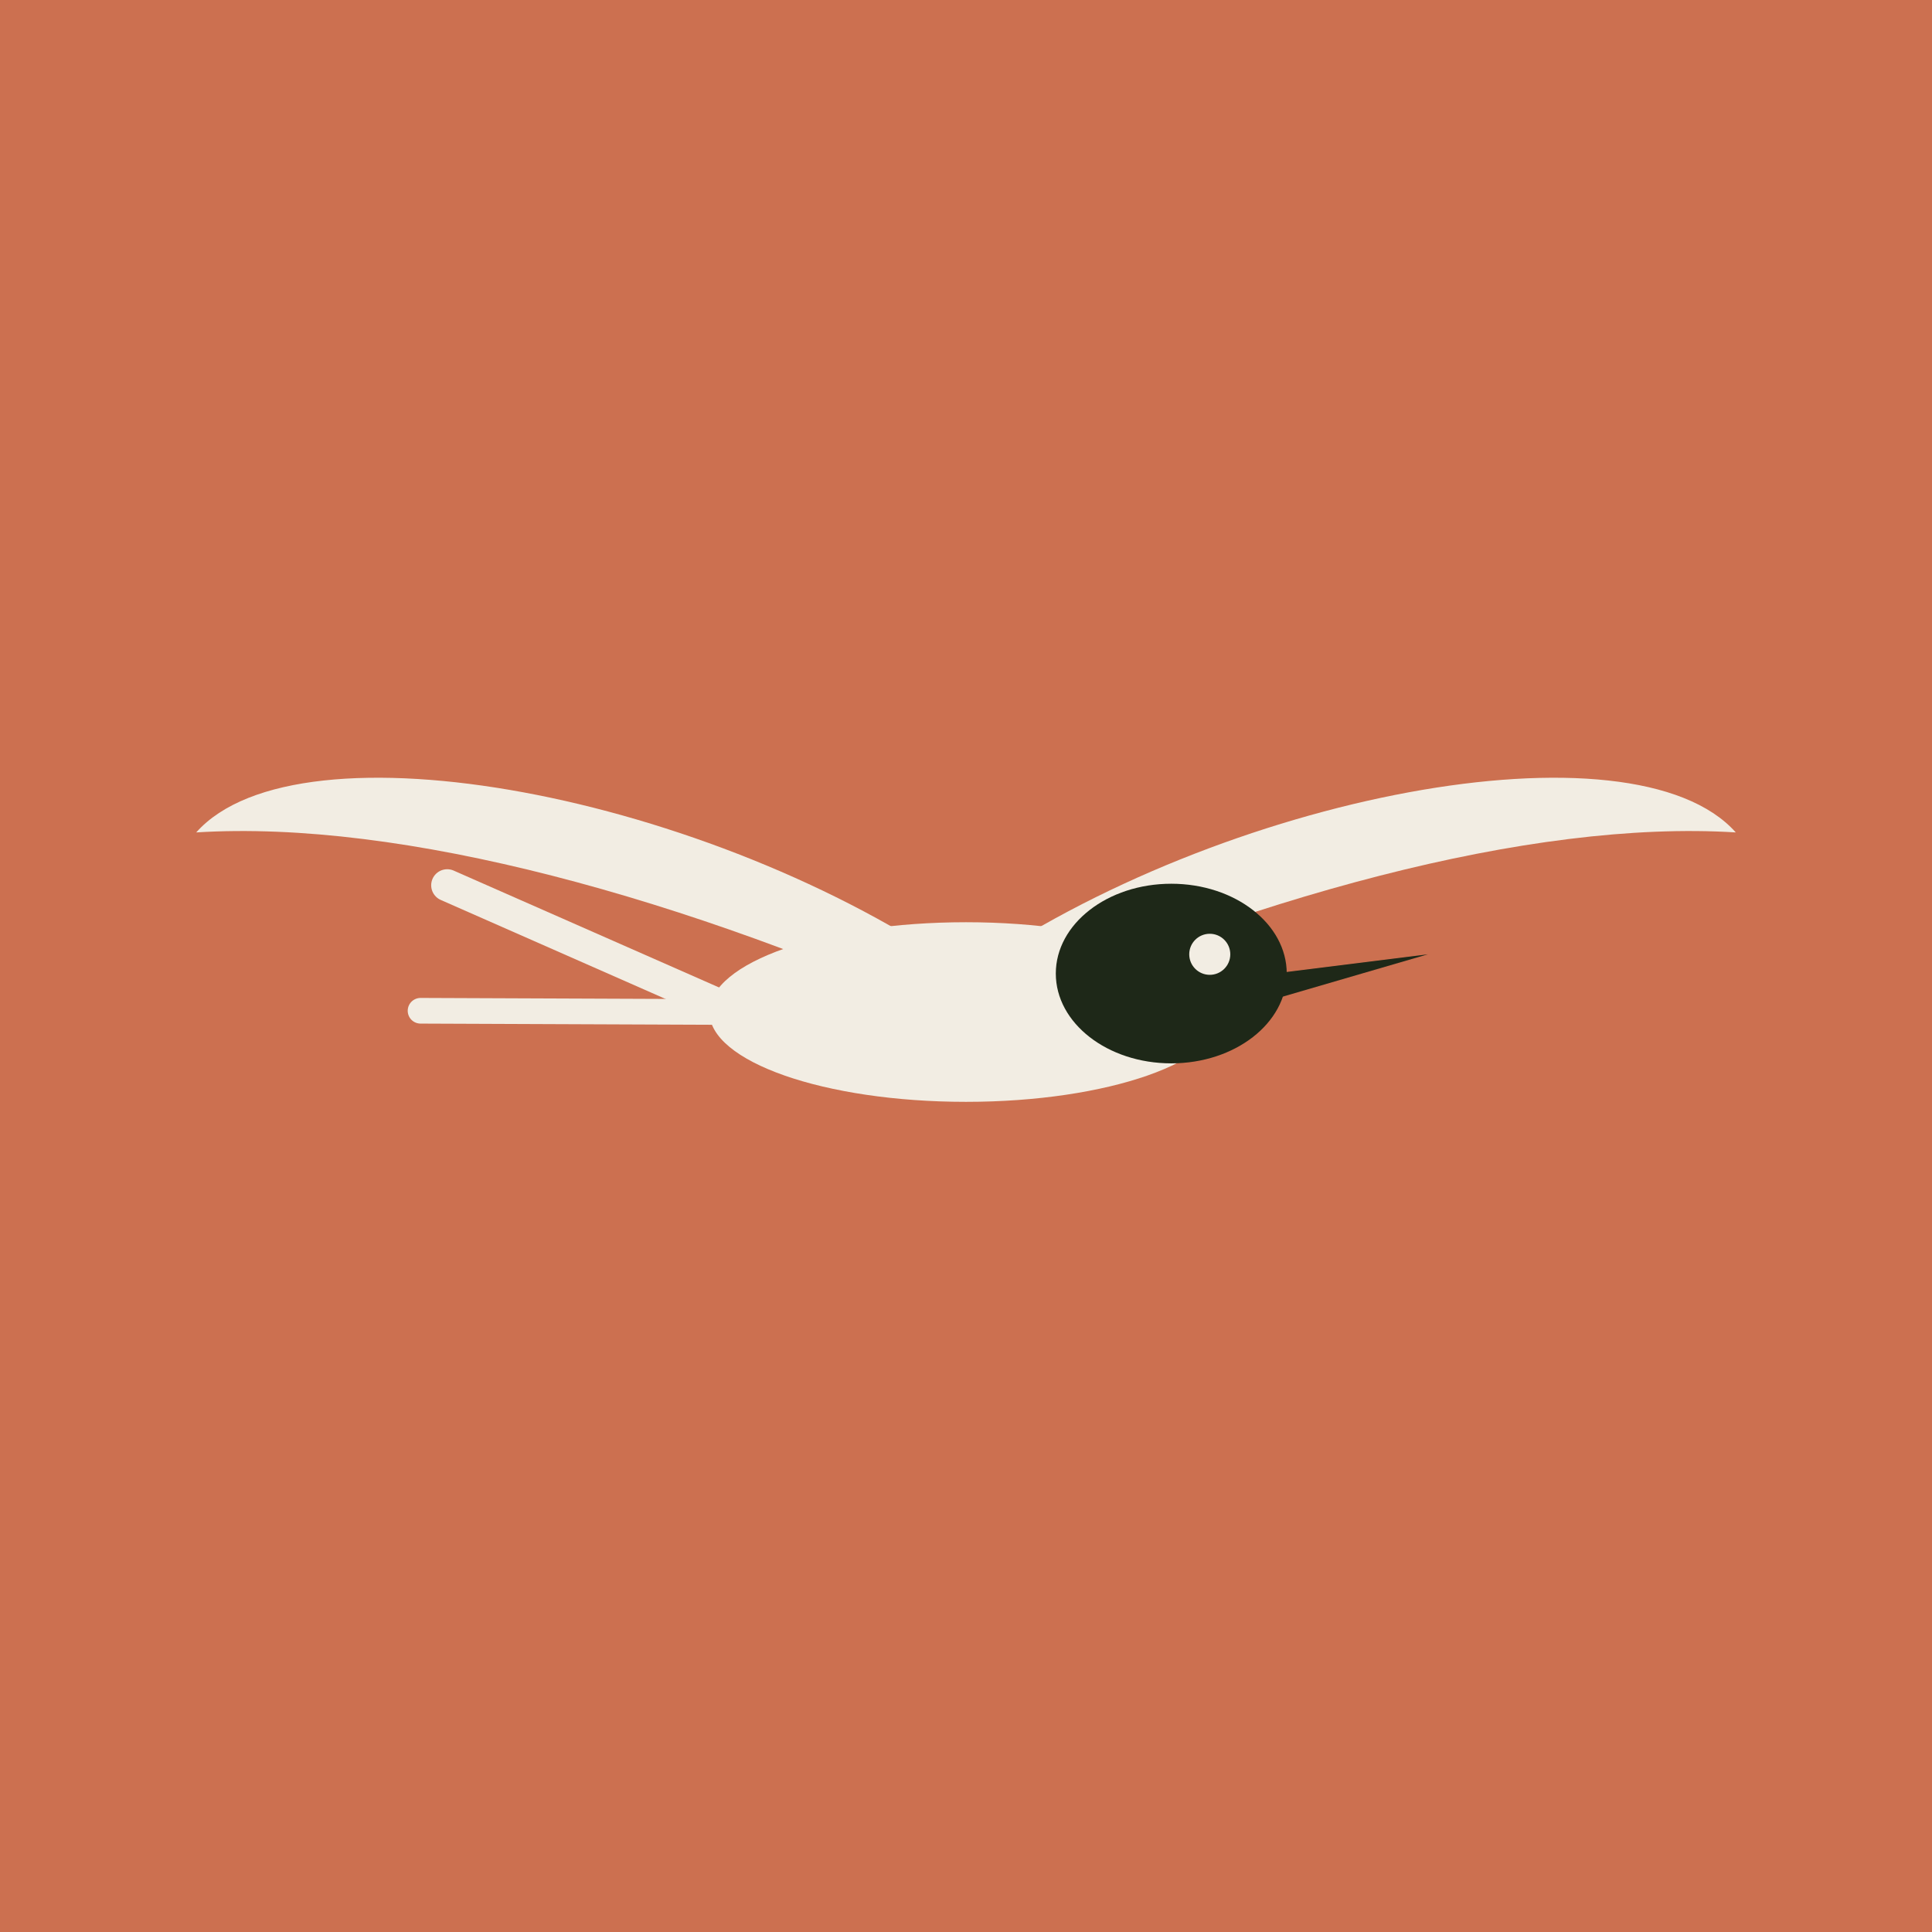
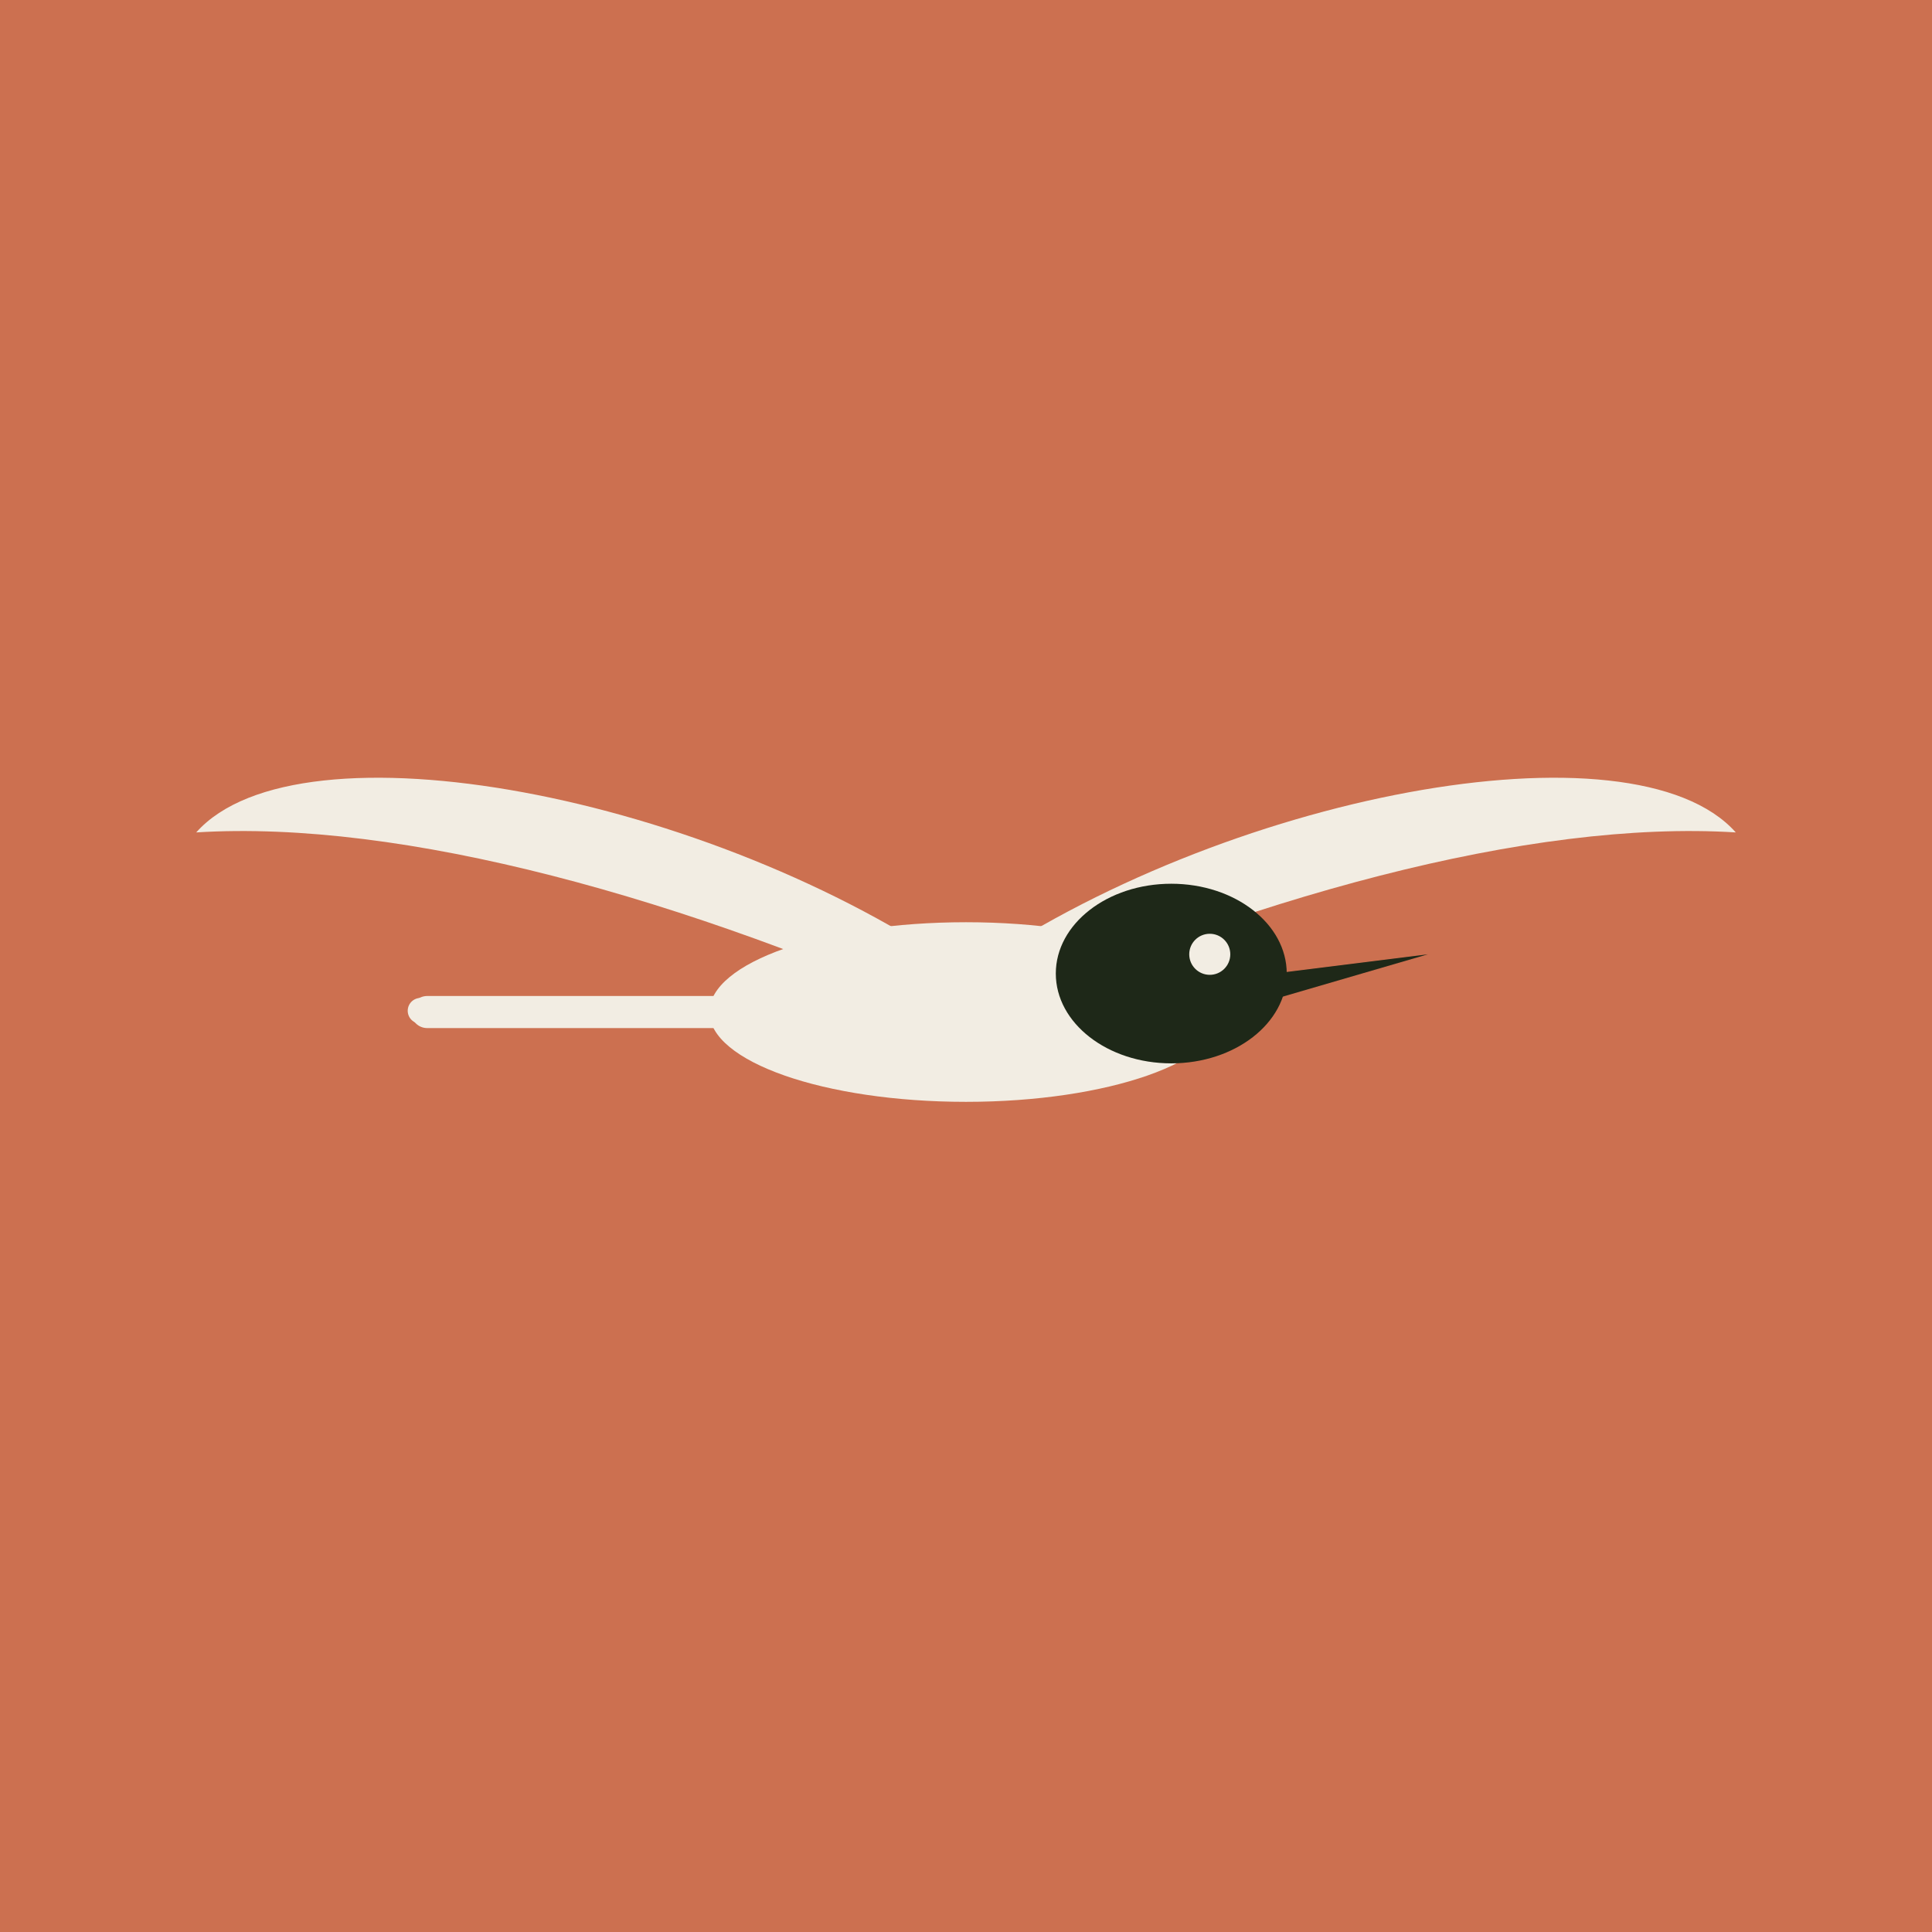
<svg xmlns="http://www.w3.org/2000/svg" viewBox="0 0 512 512">
  <rect width="512" height="512" fill="#cc7050" />
  <g transform="translate(52 122) scale(3.4)">
    <path d="M60 40 C40 26, 8 20, 0 29 C16 28, 38 34, 60 44Z" fill="#f2ede3" />
    <path d="M60 40 C80 26, 112 20, 120 29 C104 28, 82 34, 60 44Z" fill="#f2ede3" />
    <ellipse cx="60" cy="43" rx="20" ry="7" fill="#f2ede3" />
-     <g transform="rotate(12 42 43)">
-       <path d="M42 43 L18 38" stroke="#f2ede3" stroke-width="2.5" stroke-linecap="round" />
-       <path d="M42 43 L18 48" stroke="#f2ede3" stroke-width="2" stroke-linecap="round" />
-     </g>
+     <path d="M42 43 L18 43" stroke="#f2ede3" stroke-width="2.5" stroke-linecap="round" />
+     <path d="M42 43 L18 48" stroke="#f2ede3" stroke-width="2" stroke-linecap="round" transform="rotate(12 42 43)" />
    <ellipse cx="76" cy="40" rx="9" ry="7" fill="#1e2818" />
    <path d="M84 40 L96 38.5 L84 42Z" fill="#1e2818" />
    <circle cx="79" cy="38.5" r="1.6" fill="#f2ede3" />
  </g>
</svg>
